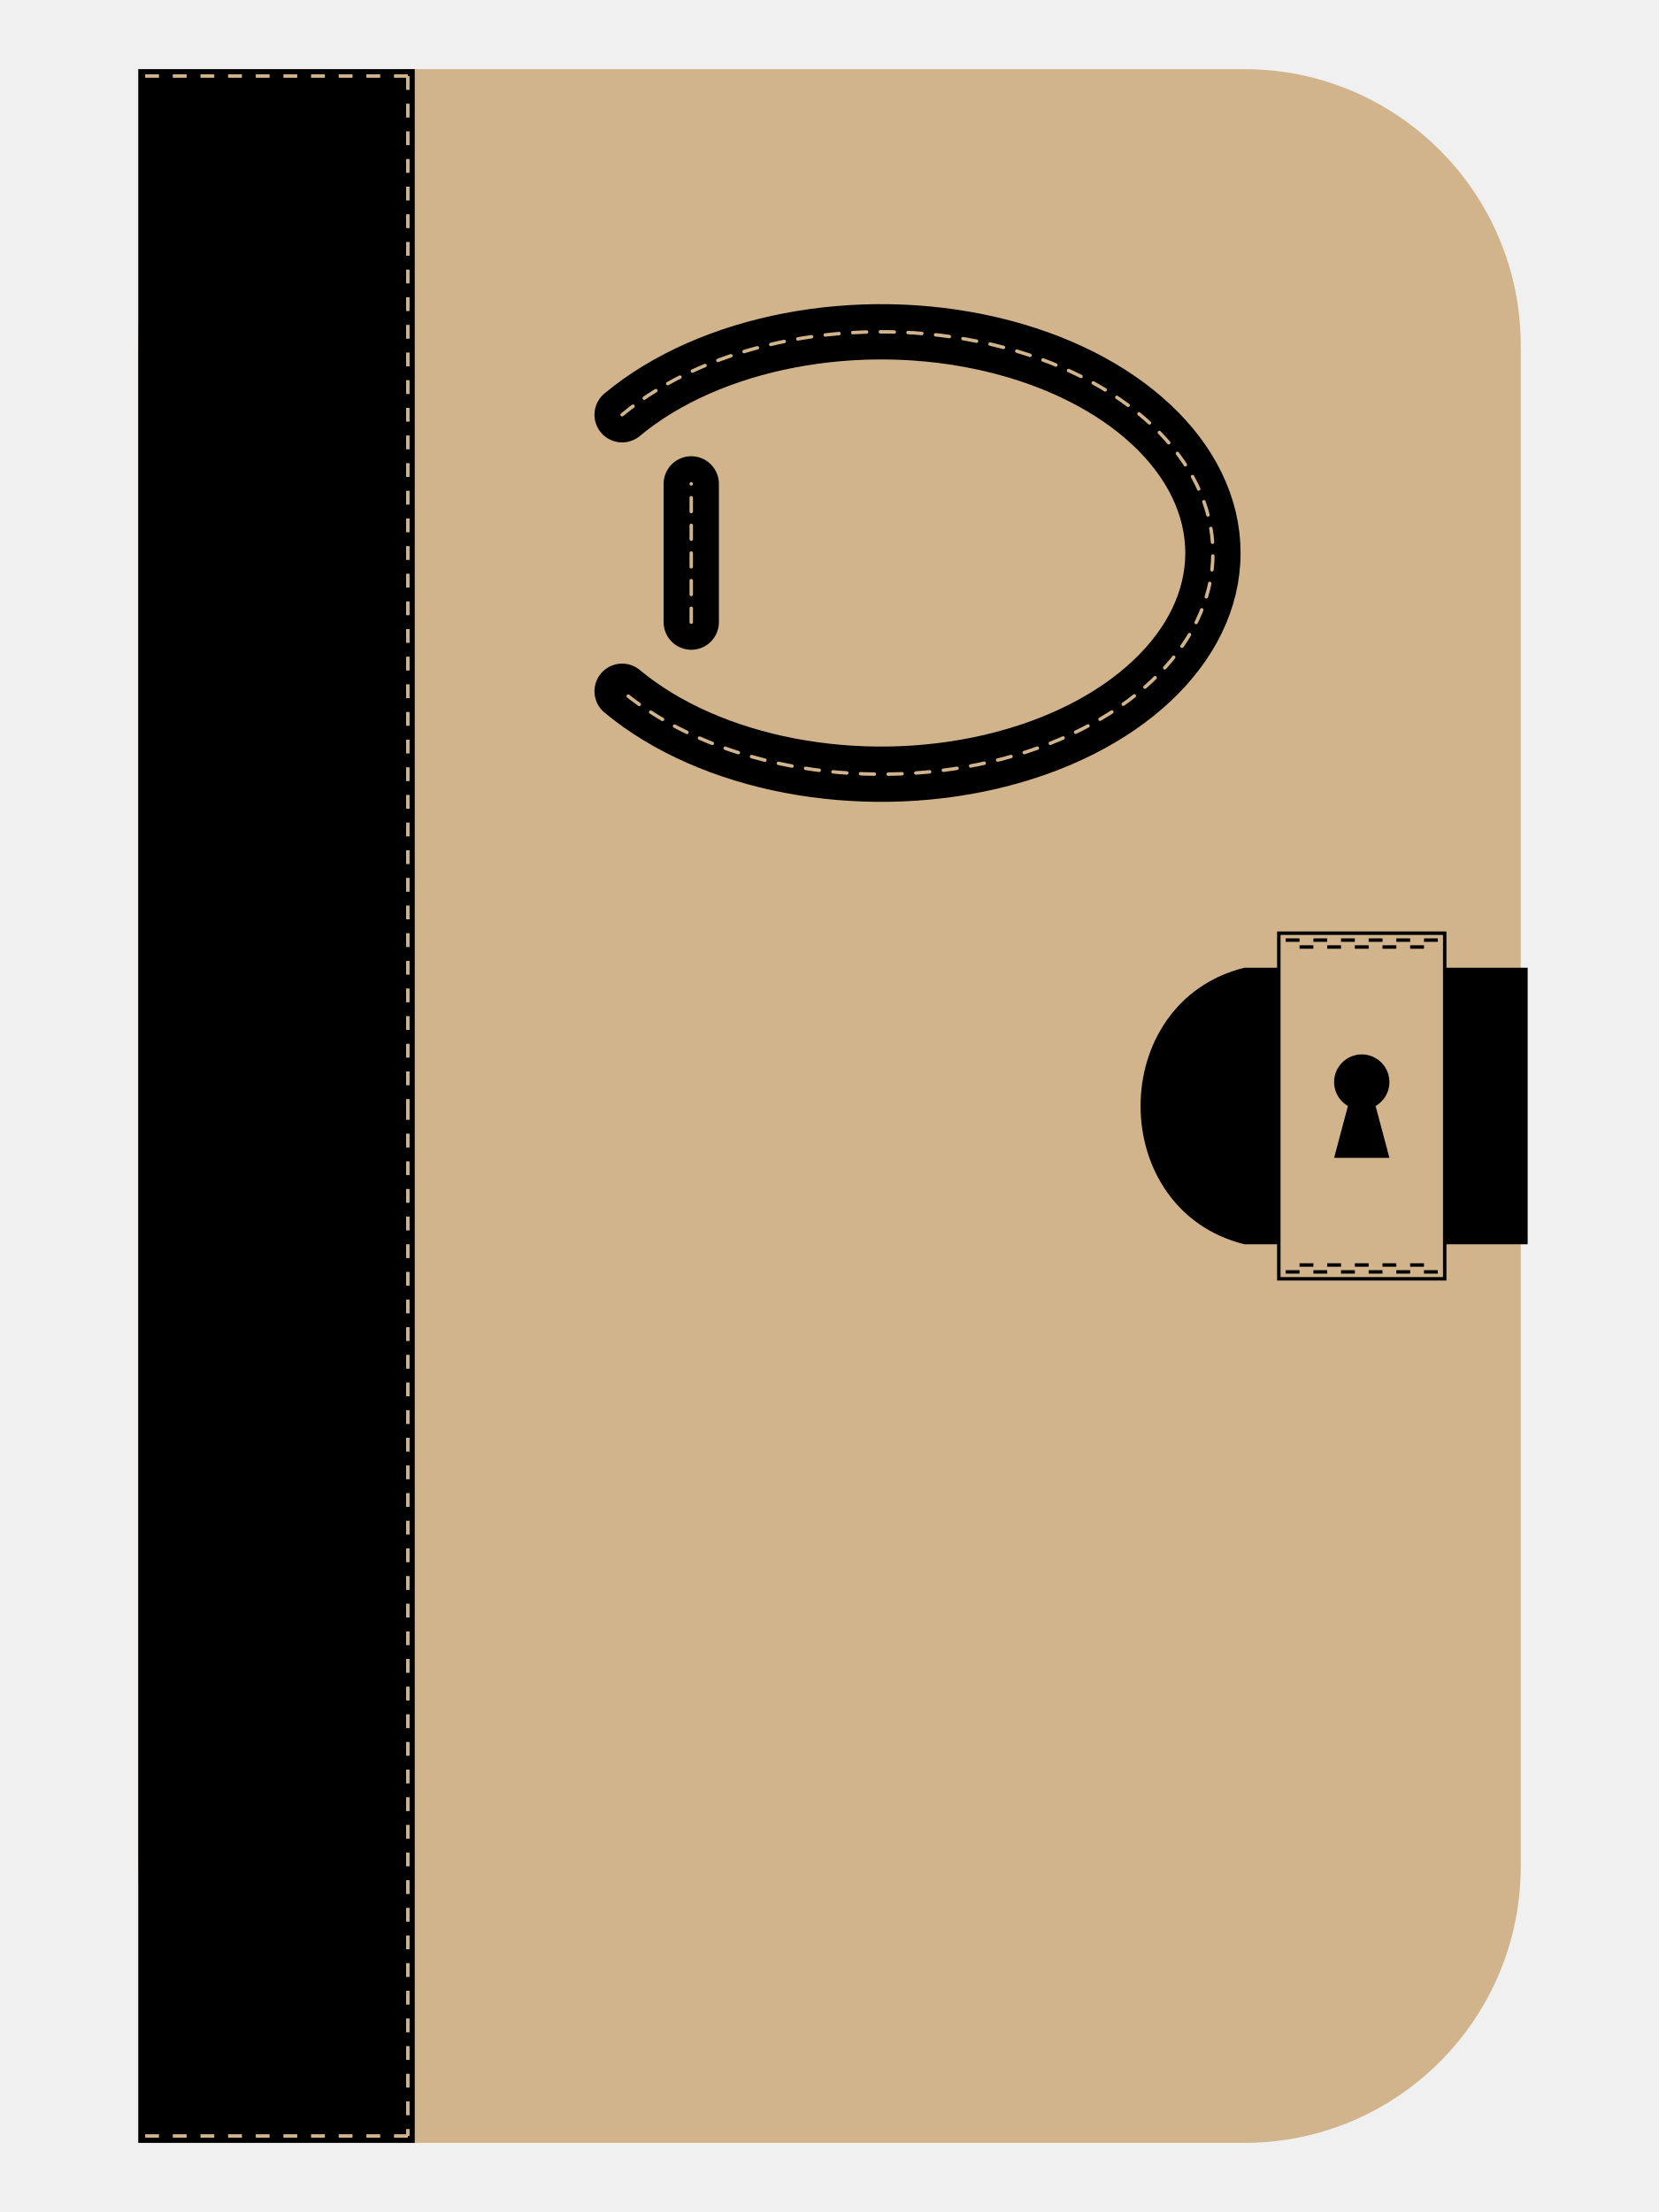
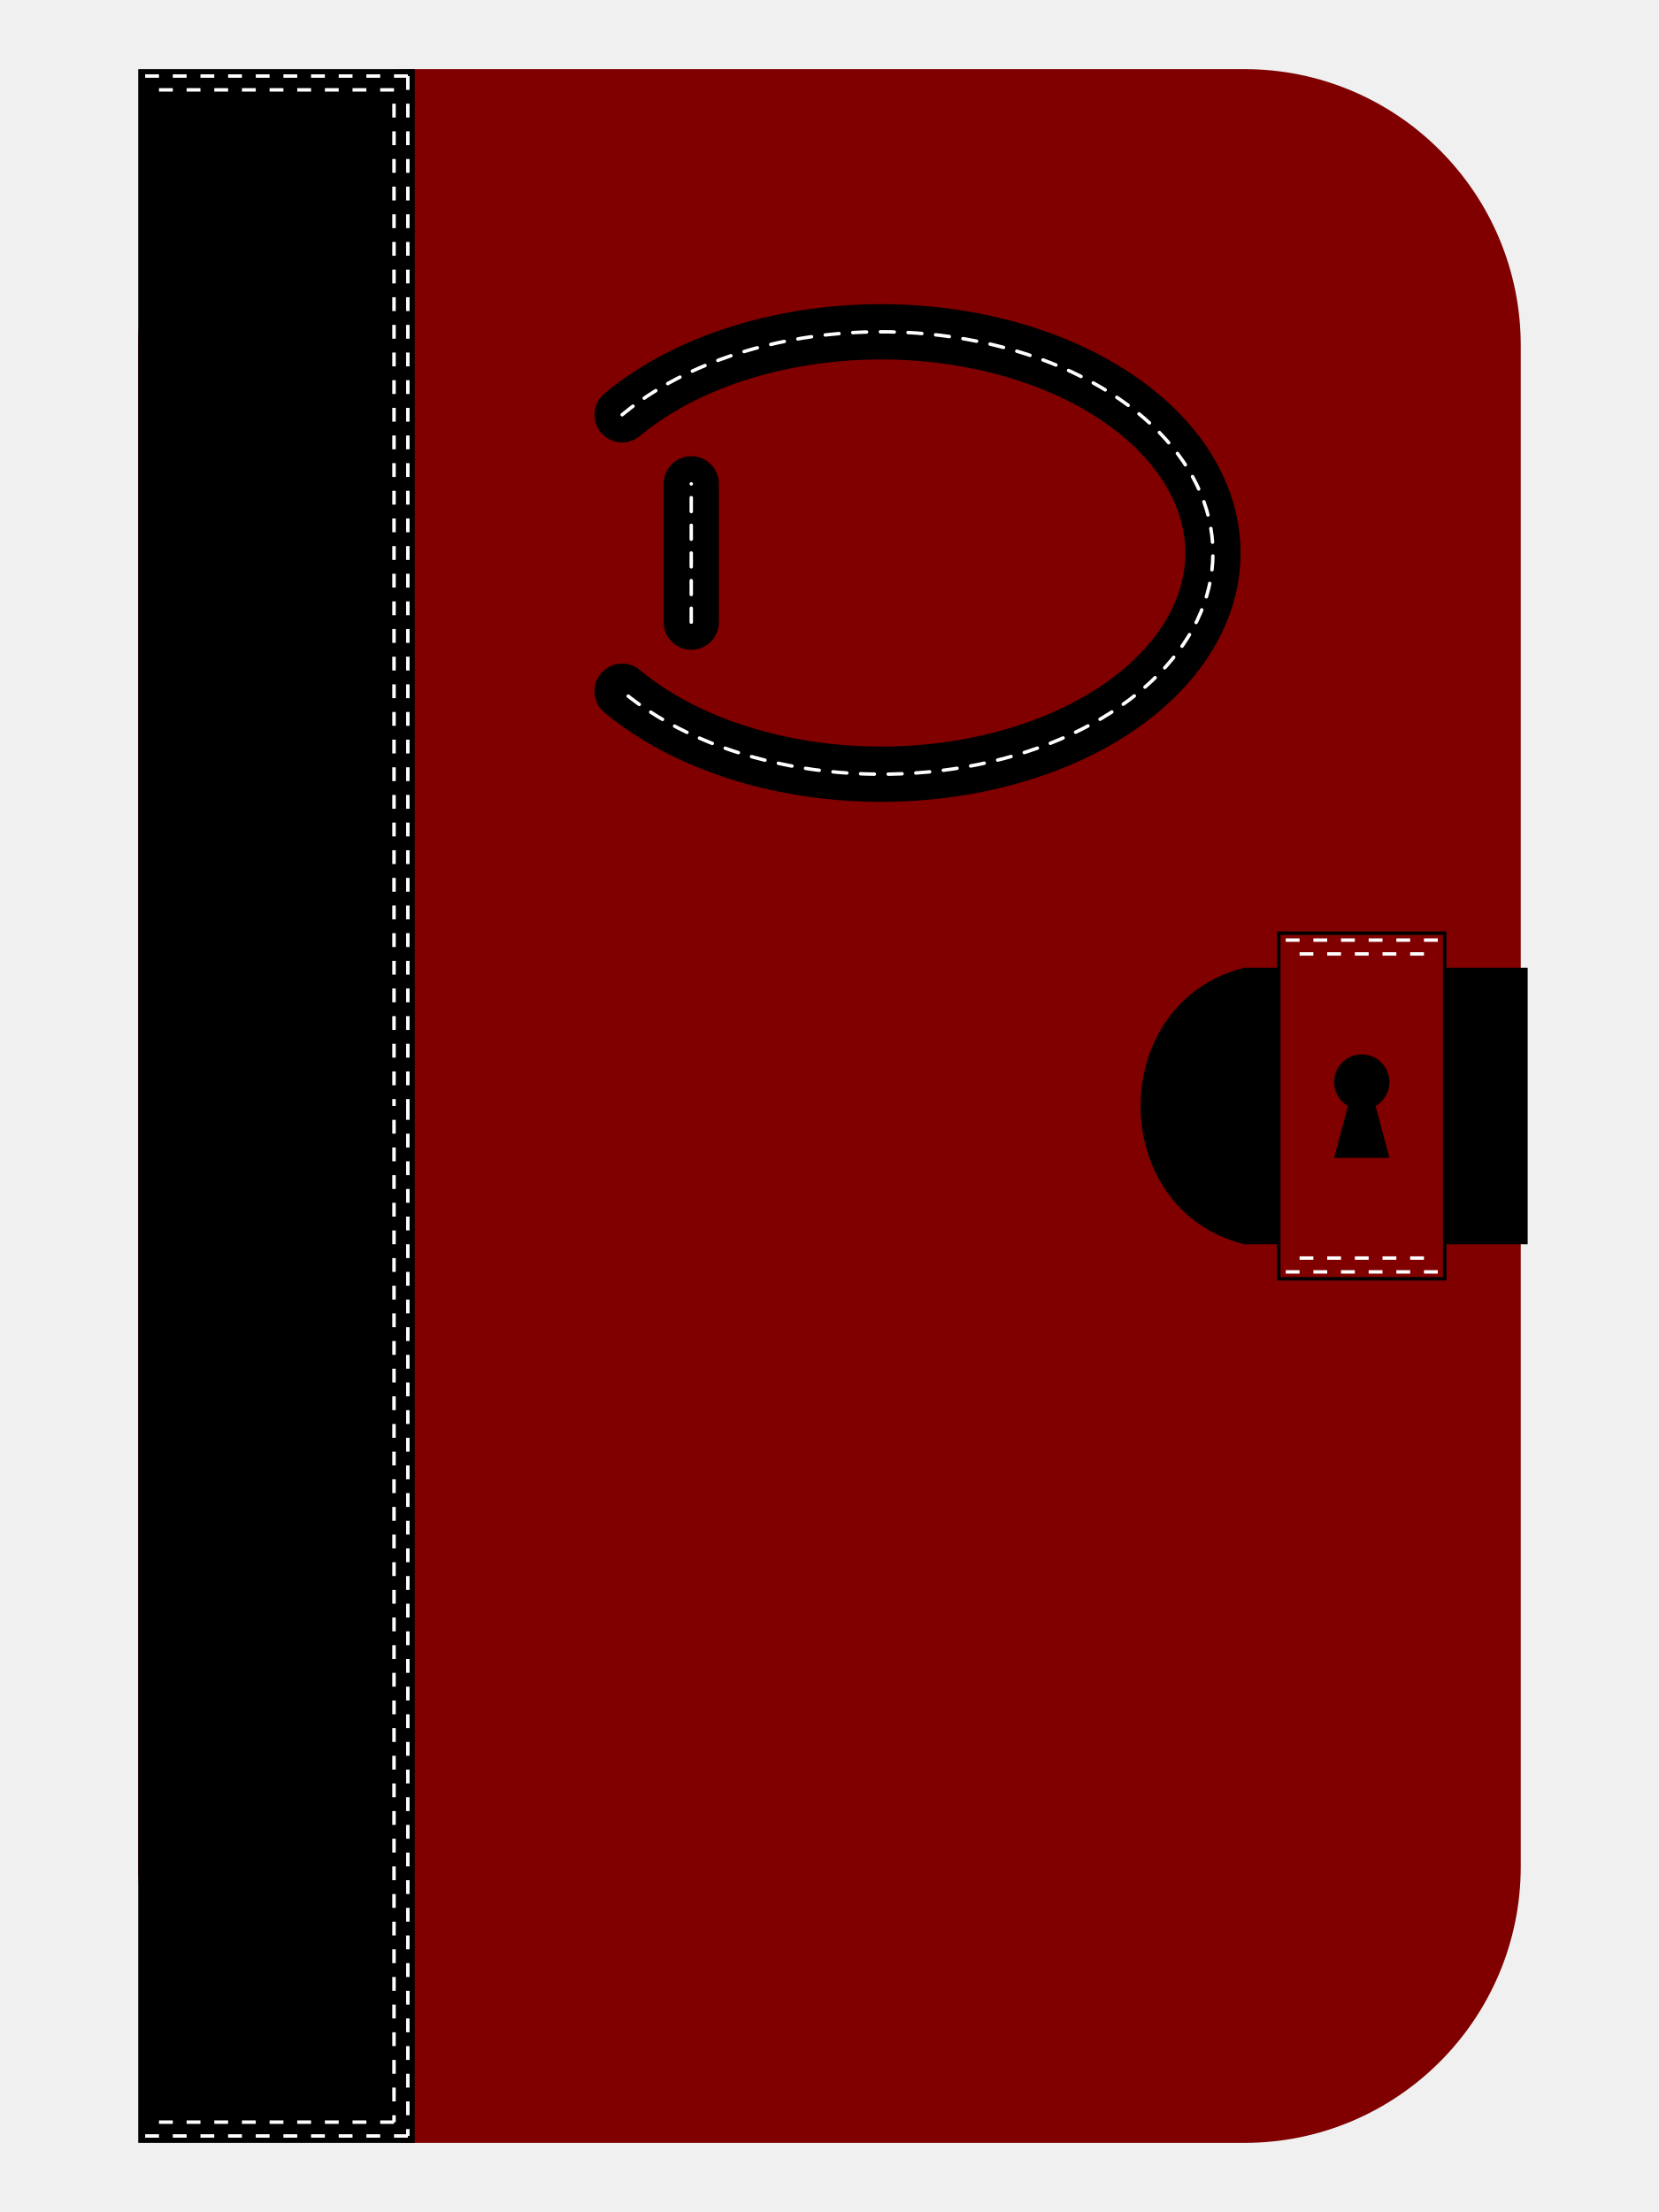
<svg xmlns="http://www.w3.org/2000/svg" xmlns:xlink="http://www.w3.org/1999/xlink" version="1.1" xml:space="preserve" width="480" height="640" viewBox="0 0 480 640">
  <defs>
    <g id="D">
      <path d="M 180 120 A 96 64, 0, 1, 1, 180 200" />
      <line x1="200" y1="180" x2="200" y2="140" />
    </g>
  </defs>
-   <g fill="tan">
+   <g fill="#800000FF">
    <rect x="40" y="20" width="400" height="600" rx="80" />
  </g>
  <g fill="black">
    <rect x="40" y="20" width="80" height="600" />
  </g>
  <g fill="none" stroke="black" stroke-linecap="round" stroke-width="16">
    <use xlink:href="#D" />
  </g>
-   <g fill="none" stroke="tan" stroke-linecap="round" stroke-width="1" stroke-dasharray="4">
-     <use xlink:href="#D" />
-   </g>
  <g fill="black">
    <path d="M 442 280 L 360 280 C 320 290 320 350 360 360 L 442 360 Z" />
  </g>
-   <g fill="tan" stroke="black">
+   <g fill="#800000FF" stroke="black">
    <rect x="370" y="270" width="48" height="100" />
  </g>
  <g fill="black">
    <path d="M 390 320 A 8 8, 0, 1, 1, 398 320 L 402 335 L 386 335 Z" />
  </g>
-   <g stroke="tan">
+   <g fill="none" stroke="white">
+     <use xlink:href="#D" stroke-linecap="round" stroke-width="1" stroke-dasharray="4" />
    <line x1="42" y1="22" x2="118" y2="22" stroke-dasharray="4" />
+     <line x1="42" y1="26" x2="114" y2="26" stroke-dasharray="0 4 0" />
    <line x1="118" y1="22" x2="118" y2="320" stroke-dasharray="4" />
+     <line x1="114" y1="26" x2="114" y2="320" stroke-dasharray="0 4 0" />
    <line x1="118" y1="320" x2="118" y2="618" stroke-dasharray="4" />
+     <line x1="114" y1="320" x2="114" y2="614" stroke-dasharray="0 4 0" />
    <line x1="42" y1="618" x2="118" y2="618" stroke-dasharray="4" />
-   </g>
-   <g stroke="black">
+     <line x1="42" y1="614" x2="118" y2="614" stroke-dasharray="0 4 0" />
    <line x1="372" y1="272" x2="416" y2="272" stroke-dasharray="4" />
-     <line x1="372" y1="274" x2="416" y2="274" stroke-dasharray="0 4 0" />
-     <line x1="372" y1="366" x2="416" y2="366" stroke-dasharray="0 4 0" />
+     <line x1="372" y1="276" x2="416" y2="276" stroke-dasharray="0 4 0" />
+     <line x1="372" y1="364" x2="416" y2="364" stroke-dasharray="0 4 0" />
    <line x1="372" y1="368" x2="416" y2="368" stroke-dasharray="4" />
  </g>
</svg>
